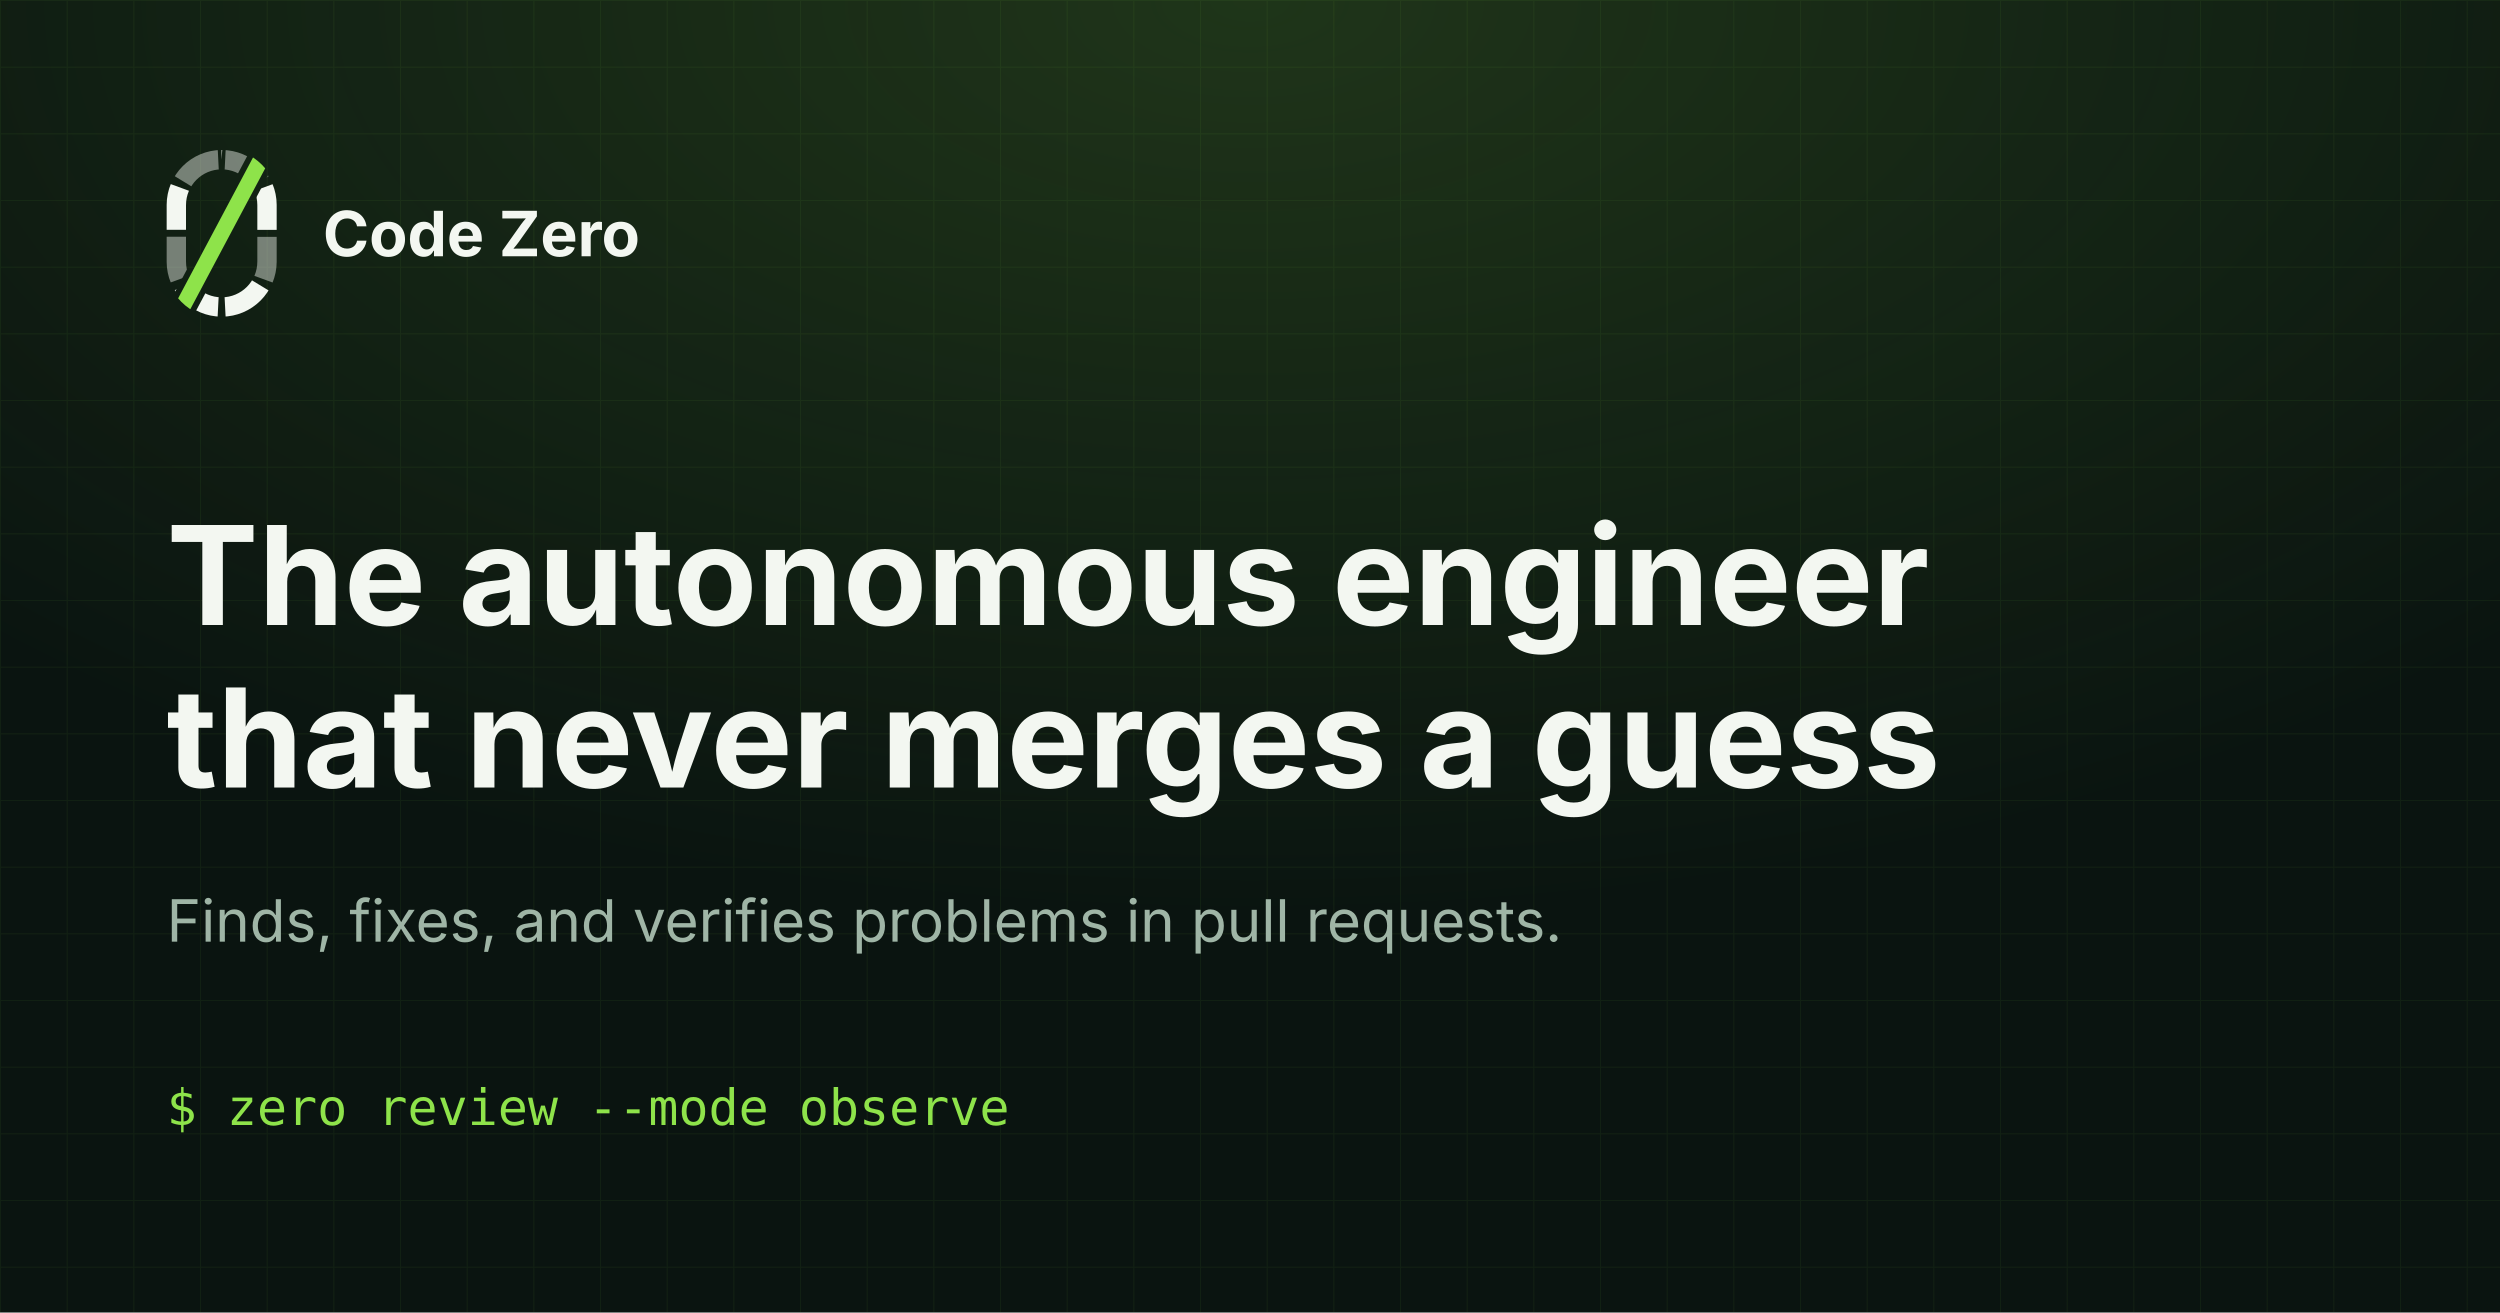
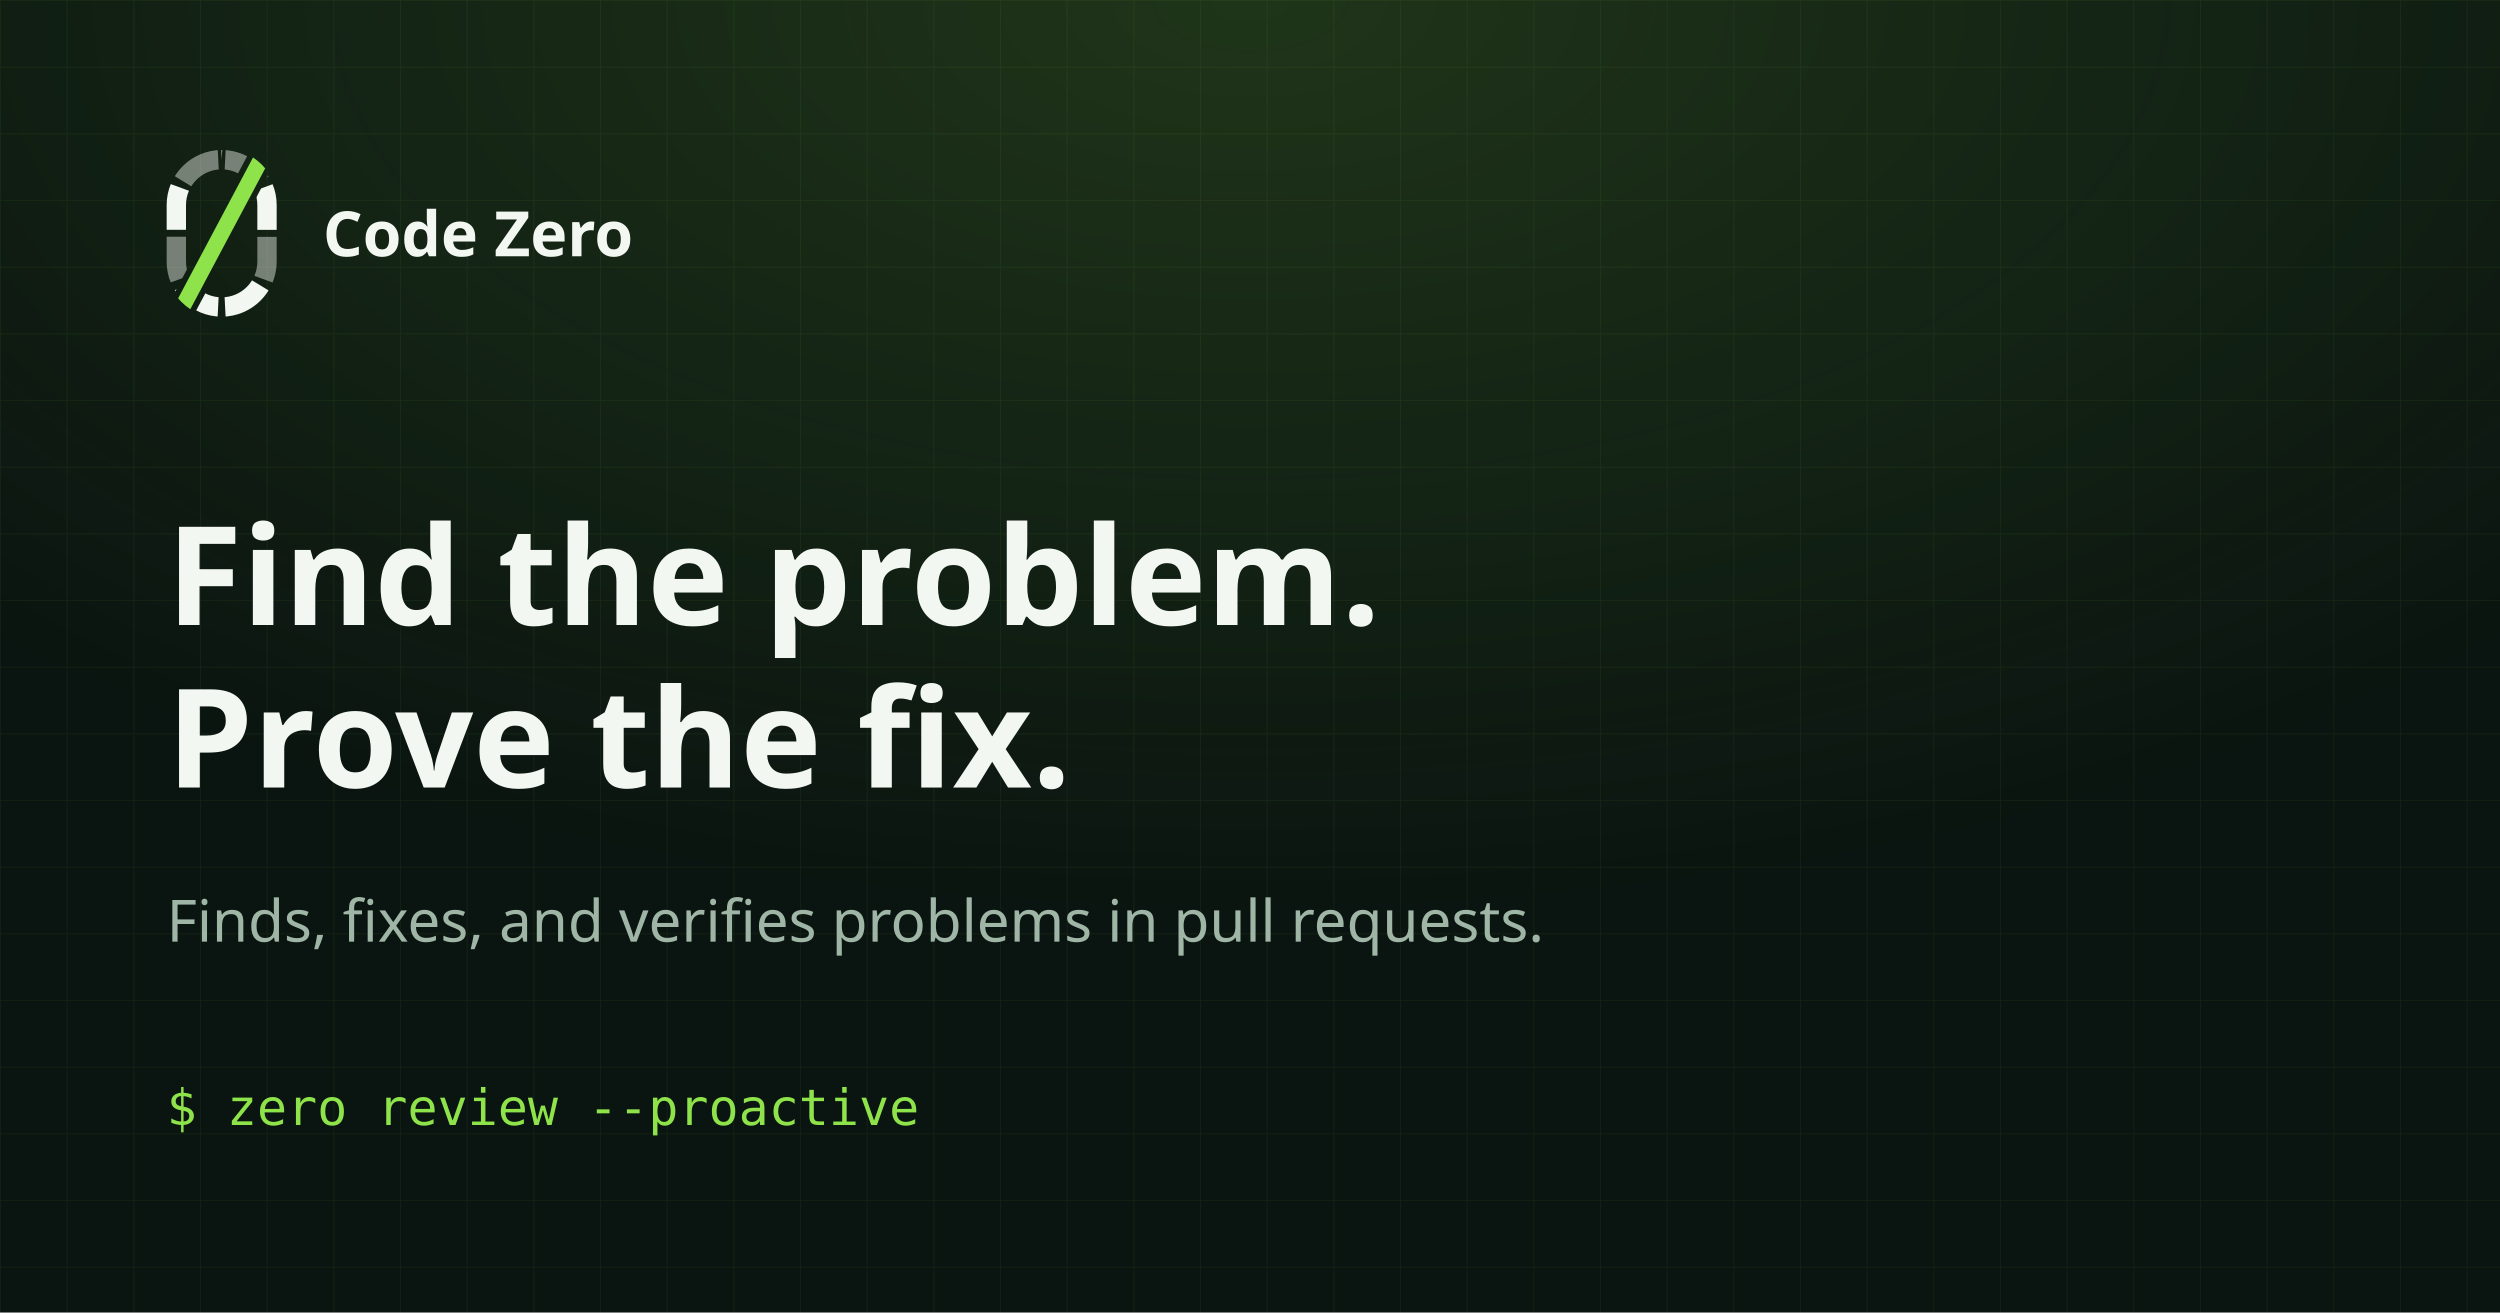
<svg xmlns="http://www.w3.org/2000/svg" viewBox="0 0 1200 630" width="1200" height="630" role="img" aria-label="Code Zero — the open-source autonomous engineer">
  <defs>
    <pattern id="grid" width="32" height="32" patternUnits="userSpaceOnUse">
      <path d="M32 0H0v32" fill="none" stroke="#8ee34a" stroke-opacity="0.06" stroke-width="1" />
    </pattern>
    <radialGradient id="halo" cx="50%" cy="0%" r="70%">
      <stop offset="0%" stop-color="#8ee34a" stop-opacity="0.16" />
      <stop offset="100%" stop-color="#8ee34a" stop-opacity="0" />
    </radialGradient>
  </defs>
  <rect width="1200" height="630" fill="#0a1410" />
  <rect width="1200" height="630" fill="url(#grid)" />
  <rect width="1200" height="630" fill="url(#halo)" />
  <defs>
    <mask id="cutlogo" maskUnits="userSpaceOnUse" x="53.6" y="32" width="105.6" height="160">
      <rect x="53.6" y="32" width="105.6" height="160" fill="#fff" />
      <g fill="#000">
        <rect x="46.4" y="105.411" width="120" height="13.178" transform="rotate(-62 106.4 112)" />
      </g>
    </mask>
    <clipPath id="cliplogo">
      <path d="M79.072,98.4A27.328,27.328 0 0 1 133.728,98.4L133.728,125.6A27.328,27.328 0 0 1 79.072,125.6Z" />
    </clipPath>
  </defs>
  <g mask="url(#cutlogo)" fill="none" stroke-width="9.28">
    <path class="ink-s" d="M106.4,76.64A21.76,21.76 0 0 1 128.16,98.4L128.16,125.6A21.76,21.76 0 0 1 84.64,125.6L84.64,98.4A21.76,21.76 0 0 1 106.4,76.64Z" stroke="#f3f7f1" stroke-opacity=".45" stroke-dasharray="0 1.672 20.546 27.235 20.546 51.125 20.546 27.235 20.546 1.672" />
    <path class="ink-s" d="M106.4,76.64A21.76,21.76 0 0 1 128.16,98.4L128.16,125.6A21.76,21.76 0 0 1 84.64,125.6L84.64,98.4A21.76,21.76 0 0 1 106.4,76.64Z" stroke="#f3f7f1" stroke-dasharray="0 25.563 20.546 27.235 20.546 3.345 20.546 27.235 20.546 25.563" />
  </g>
  <g class="acc" clip-path="url(#cliplogo)" fill="#8ee34a">
    <rect x="46.4" y="108.195" width="120" height="7.61" transform="rotate(-62 106.4 112)" />
  </g>
-   <text x="155" y="123" fill="#f3f7f1" font-family="Inter, ui-sans-serif, system-ui, sans-serif" font-size="30" font-weight="700">Code Zero</text>
-   <text x="80" y="300" fill="#f3f7f1" font-family="Inter, ui-sans-serif, system-ui, sans-serif" font-size="66" font-weight="750">The autonomous engineer</text>
-   <text x="80" y="378" fill="#f3f7f1" font-family="Inter, ui-sans-serif, system-ui, sans-serif" font-size="66" font-weight="750">that never merges a guess</text>
-   <text x="80" y="452" fill="#9fb5a6" font-family="Inter, ui-sans-serif, system-ui, sans-serif" font-size="28">Finds, fixes, and verifies problems in pull requests.</text>
-   <text x="80" y="540" fill="#8ee34a" font-family="ui-monospace, SFMono-Regular, Consolas, monospace" font-size="24">$ zero review --mode observe</text>
+   <text x="155" y="123" fill="#f3f7f1" font-family="Geist, ui-sans-serif, system-ui, sans-serif" font-size="30" font-weight="700">Code Zero</text>
+   <text x="80" y="300" fill="#f3f7f1" font-family="Geist, ui-sans-serif, system-ui, sans-serif" font-size="66" font-weight="750">Find the problem.</text>
+   <text x="80" y="378" fill="#f3f7f1" font-family="Geist, ui-sans-serif, system-ui, sans-serif" font-size="66" font-weight="750">Prove the fix.</text>
+   <text x="80" y="452" fill="#9fb5a6" font-family="Geist, ui-sans-serif, system-ui, sans-serif" font-size="28">Finds, fixes, and verifies problems in pull requests.</text>
+   <text x="80" y="540" fill="#8ee34a" font-family="ui-monospace, SFMono-Regular, Consolas, monospace" font-size="24">$ zero review --proactive</text>
</svg>
